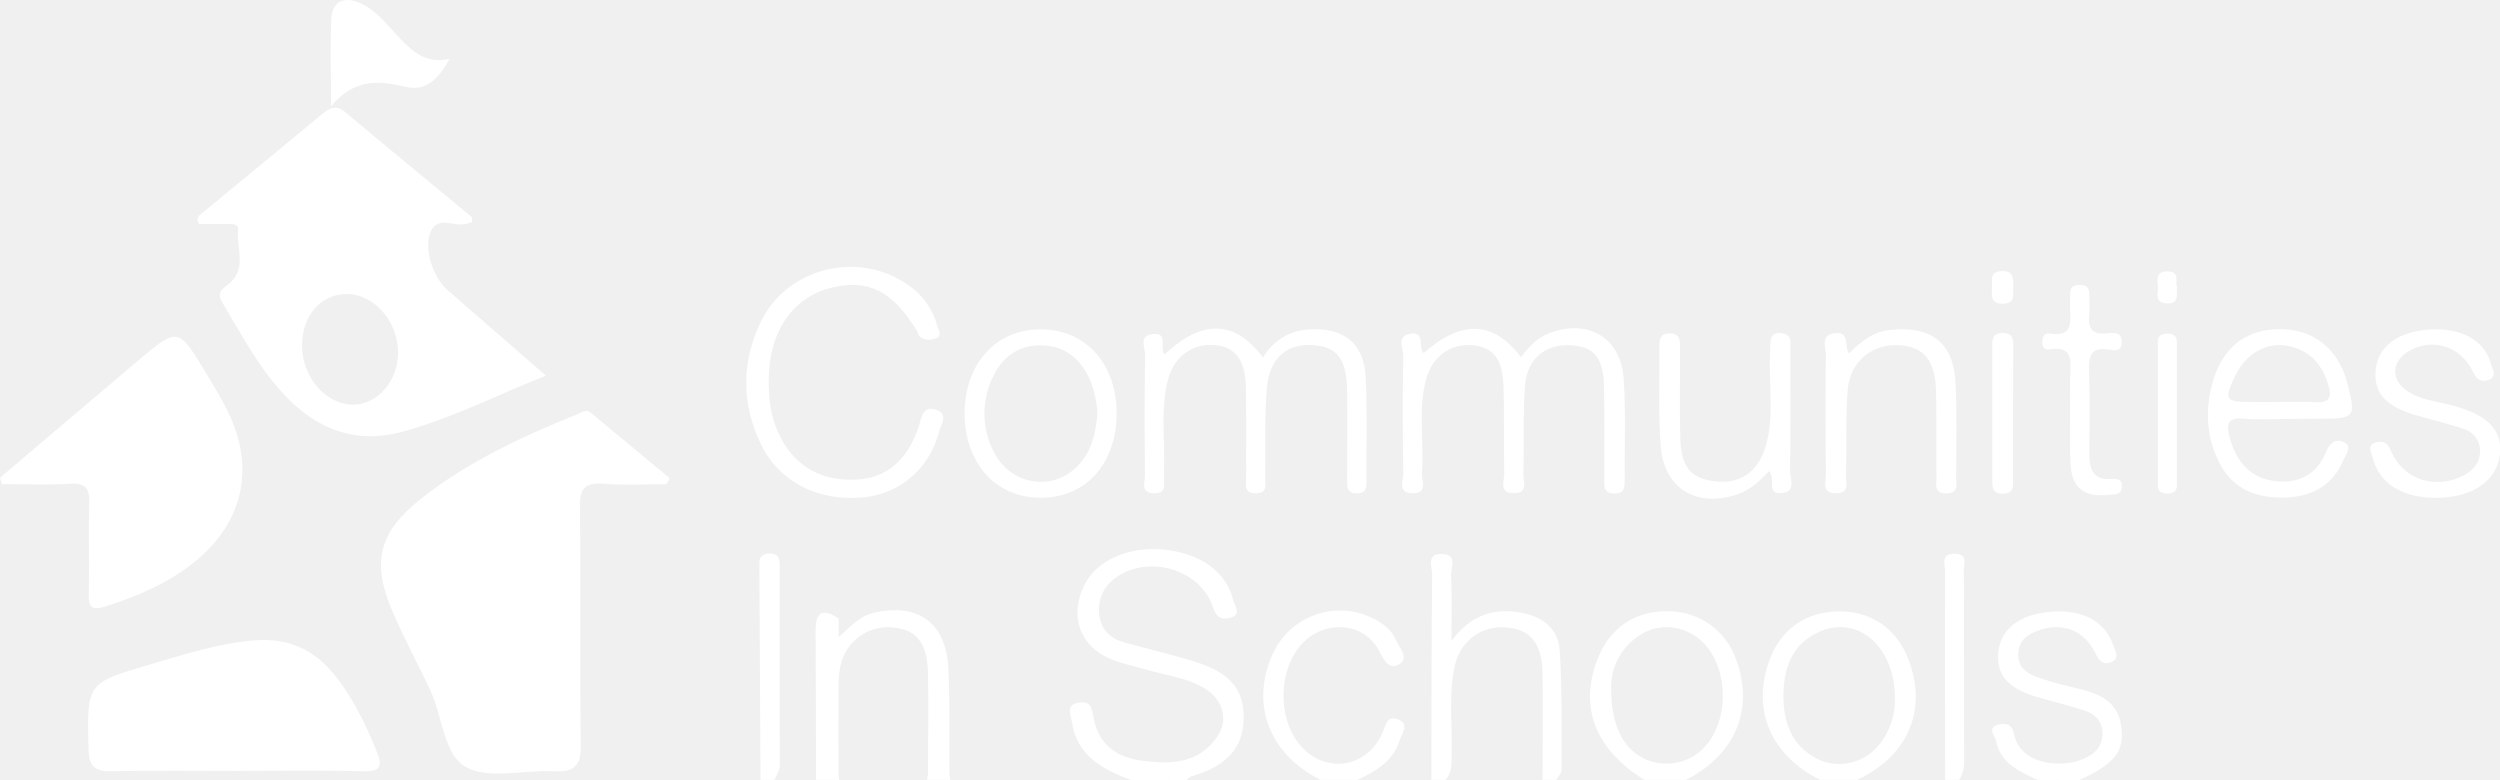
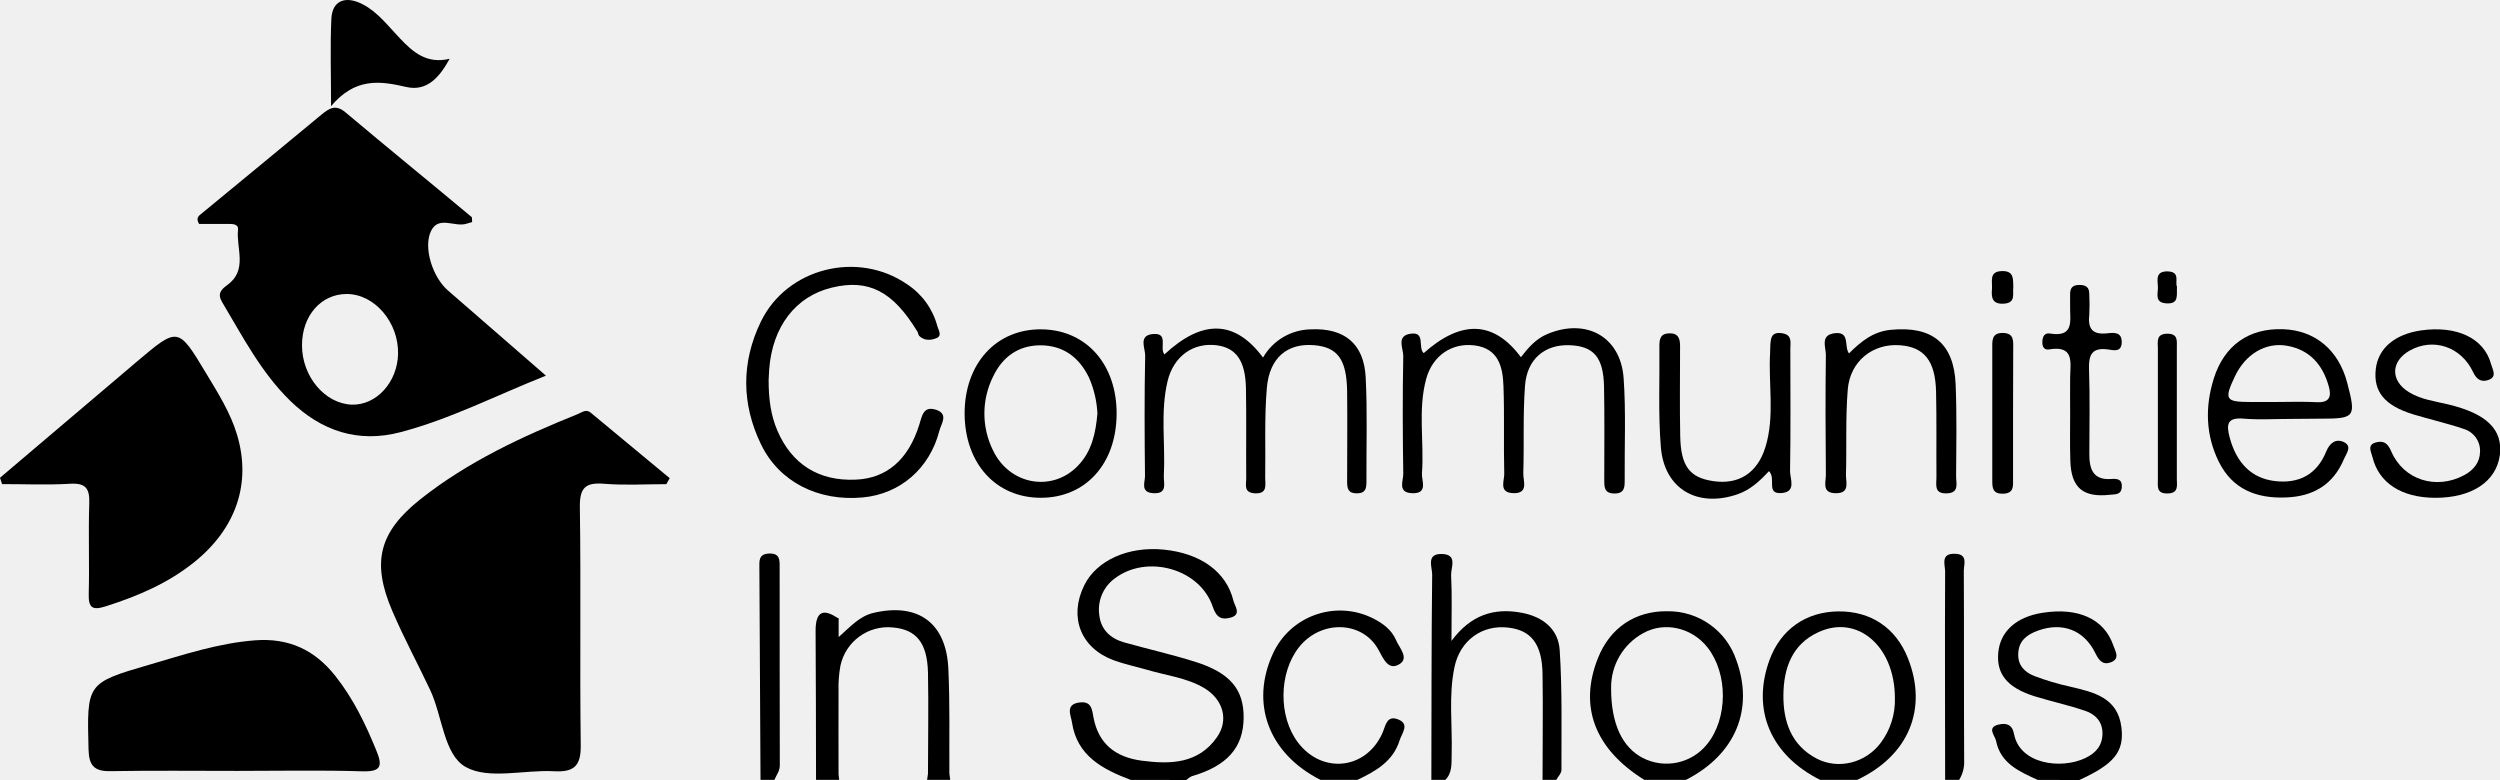
<svg xmlns="http://www.w3.org/2000/svg" version="1.1" id="Layer_1" x="0px" y="0px" viewBox="0 0 789.46 246.28" enable-background="new 0 0 789.46 246.28" xml:space="preserve">
  <g>
-     <path fill="#FFFFFF" d="M357.06,246.28c-8.87-3.36-17-7.59-18.56-18.23c-0.33-2.19-2.2-5.61,2.33-6.21c3.91-0.52,4,2.17,4.53,5   c1.57,7.78,6.56,12.24,15.26,13.38c8.94,1.17,17.8,1,23.68-7.43c3.84-5.49,1.92-12-4.11-15.56c-5.56-3.26-12-3.93-18-5.73   c-3.49-1-7.1-1.75-10.5-3c-10.46-3.85-14.24-13.68-9.29-23.7c3.88-7.86,13.93-12.36,25.09-11.24c11.69,1.17,19.76,7,22,16.11   c0.42,1.72,2.67,4.4-0.9,5.37c-2.75,0.74-4.42,0.14-5.63-3.46c-4-12-20.75-16.64-30.91-8.94c-3.645,2.643-5.537,7.08-4.92,11.54   c0.49,4.6,3.47,7.43,7.8,8.66c7.47,2.11,15.07,3.81,22.48,6.14c11.05,3.47,15.4,8.75,15.31,17.71c-0.09,9.42-5.25,15.2-16.43,18.45   c-0.615,0.3-1.178,0.694-1.67,1.17L357.06,246.28z" />
-     <path fill="#FFFFFF" d="M487.11,246.28c0-11.15,0.17-22.31,0-33.46c-0.15-9.41-3.56-13.79-10.8-14.63c-8.23-1-15.22,4-17,12.43   c-1.92,9.1-0.63,18.37-0.9,27.56c-0.08,2.88,0.27,5.79-2,8.1H452c0.06-21.62,0-43.23,0.26-64.85c0-2.37-2-6.62,3.08-6.49   s2.78,4.32,2.9,6.7c0.32,6.3,0.11,12.62,0.11,20.75c6.14-8.28,13.49-10.52,22.18-8.89c6.76,1.27,11.59,5.2,12,11.84   c0.82,12.58,0.52,25.23,0.55,37.85c0,1-1.07,2.06-1.65,3.09L487.11,246.28z" />
-     <path fill="#FFFFFF" d="M643.47,246.28c-5.79-2.64-11.75-5.2-13.15-12.35c-0.31-1.6-3.1-4.26,0.9-5.15c2.36-0.53,4.22,0,4.78,3   c1.8,9.5,14.73,11.25,22.43,7.64c3.35-1.57,5.49-3.93,5.5-7.84c0-3.71-2.24-6-5.34-7.07c-5.27-1.81-10.76-3-16.08-4.63   c-8.62-2.71-12.09-7-11.5-13.72s5.62-11.32,13.91-12.64c11.3-1.81,19.52,1.91,22.4,10.21c0.65,1.9,2.3,4.3-0.81,5.44   c-2.44,0.89-3.67-0.54-4.84-2.93c-3.61-7.39-10.53-9.87-18.17-7.08c-3.45,1.26-6,3.17-6.17,7.2c-0.2,3.82,2.16,6,5.18,7.15   c3.633,1.369,7.359,2.475,11.15,3.31c7.5,1.77,15.12,3.4,16.26,12.94c0.91,7.67-2.36,11.55-13.3,16.56L643.47,246.28z" />
-     <path fill="#FFFFFF" d="M417,246.28c-16.39-8.28-22.3-24.13-15-39.95c5.399-11.681,19.245-16.774,30.926-11.375   c0.193,0.089,0.384,0.181,0.574,0.275c3.12,1.55,5.92,3.6,7.32,6.84c1,2.44,4.23,5.7,1.17,7.62c-3.46,2.17-5-1.37-6.64-4.4   c-5-9.32-18.22-9.66-25.15-0.91c-6.4,8.09-6.55,21.89-0.31,30.11c7.61,10,21.39,8.58,26.6-2.87c1.07-2.34,1.33-5.92,5.05-4.43   s1.12,4.38,0.44,6.59c-2.06,6.66-7.57,9.75-13.35,12.5H417z" />
-     <path fill="#FFFFFF" d="M240.16,246.28c-0.12-22.32-0.24-44.637-0.36-66.95c0-2.14-0.32-4.42,3.09-4.53s3.31,2,3.31,4.27   c0,20.87,0,41.74,0.05,62.6c0,1.89-1.1,3.09-1.71,4.61L240.16,246.28z" />
-     <path fill="#FFFFFF" d="M614.24,246.28c0-21.9-0.11-43.8,0-65.7c0-2.24-1.56-5.89,3.17-5.71c4.14,0.15,2.72,3.37,2.73,5.42   c0.1,20,0,39.91,0.11,59.86c0.104,2.157-0.45,4.295-1.59,6.13H614.24z" />
-     <path fill="#FFFFFF" d="M264.79,244.44l0.21,1.84h-7.31c0-15.71-0.06-31.41-0.14-47.12c0-6.16,2.47-7.17,7.31-3.75   c-2.92,2-3.5,5-3.53,8.26c-0.087,10.833-0.087,21.663,0,32.49C261.36,239.35,261.81,242.44,264.79,244.44z" />
-     <path fill="#FFFFFF" d="M292.76,246.28c0.1-0.65,0.19-1.3,0.28-1.95c2.006-1.493,4.754-1.493,6.76,0l0.27,1.94L292.76,246.28z" />
-     <path fill="#FFFFFF" d="M210.42,152.89c-6.53,0-13.1,0.41-19.59-0.12c-5.94-0.49-7.82,1.21-7.72,7.44   c0.37,25-0.05,50.09,0.28,75.13c0.09,6.52-2.12,8.55-8.42,8.21c-9.44-0.52-20.63,2.71-27.9-1.34c-6.95-3.88-7.34-16.09-11.25-24.37   s-8.33-16.47-11.95-24.93c-6.59-15.37-4.2-24.87,8.89-35.27c15-11.88,32.17-19.83,49.78-26.92c1.26-0.51,2.54-1.64,4-0.4   c8.307,6.893,16.62,13.787,24.94,20.68L210.42,152.89z" />
-     <path fill="#FFFFFF" d="M0,150.87c14.42-12.247,28.843-24.487,43.27-36.72c13-11,13-10.94,21.85,3.78   c3.75,6.25,7.69,12.43,9.77,19.47c4.52,15.24-0.31,29.48-13.58,40.14c-8.26,6.64-17.82,10.71-27.86,13.91   c-4.31,1.37-5.55,0.53-5.43-4c0.25-9.48-0.15-19,0.17-28.46c0.15-4.62-1-6.52-6-6.23c-7.16,0.43-14.36,0.11-21.54,0.11L0,150.87z" />
-     <path fill="#FFFFFF" d="M75,243.44c-13.39,0-26.79-0.15-40.18,0.08c-5.07,0.09-6.73-1.8-6.86-6.82c-0.53-20.89-0.7-21,19.17-26.79   c10.95-3.19,21.78-6.8,33.31-7.7c10.68-0.83,18.88,2.94,25.45,11.24c5.67,7.15,9.54,15.17,12.95,23.55c2,4.85,1.58,6.75-4.4,6.57   C101.34,243.17,88.19,243.44,75,243.44z" />
-     <path fill="#FFFFFF" d="M449.59,111.51c11.8-10.54,22.11-10.28,30.69,1.29c2.31-3,4.73-5.79,8.28-7.29   c12.27-5.19,23.23,0.74,24.16,13.93c0.75,10.64,0.25,21.38,0.33,32.07c0,2.33,0,4.37-3.3,4.33s-3.15-2.26-3.15-4.49   c0-9.72,0.12-19.45-0.07-29.17c-0.18-9.38-3.27-12.91-10.95-13.17s-13.36,4.29-14,12.72c-0.7,9.19-0.25,18.47-0.55,27.7   c-0.08,2.41,1.86,6.53-3.29,6.29c-4.53-0.2-2.67-3.92-2.72-6.13c-0.24-9.23,0.09-18.48-0.25-27.71c-0.23-6-1.53-11.84-9.16-12.81   c-7.07-0.89-13.24,3.16-15.26,10.64c-2.64,9.78-0.59,19.85-1.32,29.75c-0.17,2.34,2.09,6.53-3.2,6.28c-4.59-0.21-2.67-3.93-2.7-6.1   c-0.19-12.4-0.24-24.8,0-37.2c0.05-2.36-2.36-6.43,2.39-7.07S447.64,109.82,449.59,111.51z" />
-     <path fill="#FFFFFF" d="M367.72,111.91c12-11.16,22.28-10.89,31.12,1c3.109-5.407,8.824-8.789,15.06-8.91   c10.59-0.49,16.82,4.47,17.36,15.15c0.56,10.92,0.18,21.89,0.24,32.84c0,2.12-0.17,3.78-3,3.8s-3.1-1.57-3.1-3.73   c0-9.49,0.11-19,0-28.47c-0.14-10.09-3-14-10.51-14.59c-8.34-0.67-14,3.93-14.83,13.42s-0.37,19-0.53,28.44   c0,2.27,0.82,5.12-3.28,4.92c-3.62-0.19-2.69-2.79-2.71-4.75c-0.08-9.49,0.09-19-0.09-28.47c-0.17-8.67-3.13-12.75-9.27-13.53   c-7.38-0.93-13.59,3.45-15.48,11.34c-2.35,9.84-0.64,19.88-1.18,29.82c-0.12,2.33,1.32,5.84-3.35,5.55   c-4.17-0.26-2.57-3.48-2.6-5.49c-0.14-12.65-0.21-25.3,0.06-37.95c0.05-2.31-2.32-6.49,2.61-6.83S366,110,367.72,111.91z" />
-     <path fill="#FFFFFF" d="M242.72,120c0,6.17,0.71,11.17,2.77,16c4.56,10.6,13.06,16,24.77,15.46c9.71-0.41,16.53-6.23,20-17.24   c0.88-2.76,1.25-6.19,5.39-4.8c4,1.34,1.5,4.53,1,6.57c-3.07,12-12.44,20-24.18,21.09c-14.08,1.32-26.41-4.89-32.15-16.75   c-6.2-12.8-6.24-25.94-0.07-38.72c8.21-17,30.6-22.59,46.18-11.85c4.718,3.078,8.128,7.795,9.57,13.24c0.33,1.26,1.63,3-0.29,3.78   c-1.74,0.72-3.82,0.88-5.43-0.7c-0.31-0.31-0.31-0.92-0.56-1.33C282,92,274.31,88,262.7,90.82c-11.45,2.74-18.81,12.34-19.8,25.84   C242.8,118.11,242.75,119.57,242.72,120z" />
-     <path fill="#FFFFFF" d="M558.61,148.78c-3,3.23-5.94,5.94-10,7.33c-12.57,4.29-23-1.67-24.13-14.78c-0.87-10.62-0.35-21.36-0.47-32   c0-2.11,0.21-3.91,2.92-4.06c3-0.17,3.63,1.55,3.61,4.12c0,9.48-0.15,19,0.05,28.43s3,13,10.36,14.1c8,1.22,14-2.44,16.55-10.77   c3-9.73,0.89-19.8,1.47-29.7c0.1-1.67-0.08-3.48,0.51-5s2.49-1.45,3.88-1.09c2.61,0.67,2,3,2,4.81c0,12.88,0.14,25.76-0.09,38.64   c0,2.39,2.08,6.52-2.67,6.89C557.51,156.09,561,151.13,558.61,148.78z" />
-     <path fill="#FFFFFF" d="M768.89,157.2c-10.51-0.06-17.68-4.66-19.69-12.82c-0.39-1.62-1.85-3.94,1.14-4.69   c2.3-0.57,3.6,0.12,4.76,2.81c3.9,9.12,14.21,12.25,23,7.58c3-1.62,5-4,5.06-7.43c0.133-3.307-2.003-6.281-5.18-7.21   c-5.26-1.8-10.73-3-16.05-4.63c-9-2.8-12.49-7.2-11.7-14.25c0.74-6.59,6-11,14.28-12.22c11.34-1.6,19.91,2.44,22.12,10.61   c0.44,1.63,2,4-0.72,5c-2.2,0.8-3.79,0.09-5-2.56c-3.83-8-12.61-10.79-19.91-6.71c-6.07,3.38-6.22,9.54-0.29,13.16   c3.81,2.34,8.23,2.86,12.45,3.88c12.1,2.92,17.27,7.91,16.25,16C788.28,152.12,780.48,157.26,768.89,157.2z" />
-     <path fill="#FFFFFF" d="M583.88,111.6c3.82-3.8,7.64-6.89,13.13-7.44c13.06-1.31,20,4.17,20.55,17.2   c0.39,9.7,0.21,19.43,0.15,29.14c0,2.16,1.07,5.19-3,5.3s-3.2-2.79-3.21-5.07c-0.07-9,0.08-18-0.12-27   c-0.22-9.81-3.76-14.17-11.48-14.71c-8.49-0.6-15.68,5-16.41,14s-0.31,18-0.56,26.93c-0.06,2.34,1.35,5.81-3.2,5.8   s-3.13-3.5-3.15-5.82c-0.12-12.63-0.16-25.26,0-37.89c0-2.46-1.9-6.33,2.92-6.83S582.25,109.45,583.88,111.6z" />
-     <path fill="#FFFFFF" d="M299.8,244.34c-2.203,0.675-4.557,0.675-6.76,0c0-10.65,0.22-21.3,0-32c-0.24-9.42-3.73-13.56-11.09-14.2   c-7.822-0.788-14.976,4.461-16.57,12.16c-0.475,2.622-0.669,5.287-0.58,7.95c-0.05,8.71,0,17.43,0,26.15   c-4.83,1.39-6.41-0.36-6.3-5.37c0.29-12.9,0.21-25.81,0-38.71c-0.07-4.84,1.23-7.1,6.33-5v5.86c3.79-3.36,6.6-6.61,11-7.64   c13.91-3.28,22.89,3,23.63,17.38C300,222.1,299.72,233.23,299.8,244.34z" />
-     <path fill="#FFFFFF" d="M142,18.56c-3.18,5.8-7.17,10.43-13.74,8.9c-8.34-1.94-16.09-3-23.72,6.07c0-10.91-0.3-19.29,0.1-27.64   c0.27-5.68,4.43-7.42,10-4.48c4.8,2.53,8,6.93,11.72,10.77C130.49,16.55,134.86,20.29,142,18.56z" />
-     <path fill="#FFFFFF" d="M653.72,130.87c0-3.88-0.05-7.76,0-11.65c0.06-4.69,1.43-10.26-6.67-8.88c-1.43,0.25-2.12-0.74-2.11-2.22   c0-1.66,0.58-3.1,2.41-2.8c7.82,1.28,6.27-4.21,6.36-8.57c0-1.21,0-2.42,0-3.64c-0.06-2,0.6-3.12,2.89-3.13   c2.11,0,3.18,0.72,3.16,2.89c0.115,2.178,0.115,4.362,0,6.54c-0.5,4.38,1,6.36,5.64,5.85c2.06-0.23,4.71-0.54,4.61,2.91   c-0.1,3.22-2.73,2.39-4.33,2.18c-5-0.68-6.13,1.58-6,6.17c0.31,9,0.11,18,0.1,26.93c0,4.7,1.19,8.26,7,7.8   c1.88-0.14,3.45,0.12,3.25,2.61s-2.1,2.2-3.74,2.38c-8.53,0.95-12.3-2.25-12.51-10.81C653.62,140.58,653.72,135.72,653.72,130.87z" />
-     <path fill="#FFFFFF" d="M635.69,130.11c0,7.06,0,14.11,0,21.16c0,2.17,0.33,4.47-3,4.63c-3.81,0.17-3.56-2.31-3.56-4.82   c0-13.62,0-27.24,0-40.86c0-2.47-0.34-5.15,3.39-5.08s3.2,2.91,3.22,5.27C635.71,117,635.69,123.54,635.69,130.11z" />
-     <path fill="#FFFFFF" d="M687.41,130.19c0,7,0,14.07,0,21.1c0,2,0.66,4.47-2.92,4.54s-3.07-2.26-3.07-4.39c0-13.82,0-27.64,0-41.46   c0-2-0.65-4.54,2.91-4.6s3.07,2.31,3.08,4.44C687.42,116.61,687.41,123.4,687.41,130.19z" />
-     <path fill="#FFFFFF" d="M635.77,90.77c-0.29,2,0.93,4.92-3.07,5.13c-3.64,0.18-3.89-2-3.67-4.59c0.21-2.4-1.11-5.7,3.33-5.71   C636.1,85.59,635.67,88.27,635.77,90.77z" />
-     <path fill="#FFFFFF" d="M687.45,90.49c-0.14,2.77,0.72,5.52-3.28,5.31s-2.62-3.22-2.74-5.24c-0.12-2.21-0.81-5,3.19-4.85   S686.74,89.12,687.45,90.49z" />
-     <path fill="#FFFFFF" d="M548.29,208.42c-3.135-9.282-11.883-15.496-21.68-15.4c-10.19-0.16-18.18,5.19-22,14.79   c-6.11,15.32-1.01,28.72,14.65,38.47h13.11C547.98,238.35,554,224.02,548.29,208.42z M539.06,235.03   c-4.907,6.091-13.426,7.881-20.37,4.28c-6.3-3.31-9.96-10.57-9.93-22.06c-0.077-7.205,3.826-13.865,10.15-17.32   c6.79-3.78,15.41-1.68,20.28,4.5C545.73,212.73,545.66,226.89,539.06,235.03z" />
-     <path fill="#FFFFFF" d="M602.53,207.95c-3.8-9.68-11.74-14.98-22-14.88c-10.26,0.1-18.21,5.7-21.74,15.32   c-5.74,15.71,0.3,30.04,16,37.89h11.65C602.65,238.69,608.84,223.95,602.53,207.95z M593.9,234.58c-4.69,6.29-13.29,8.55-20.17,5   c-8.05-4.2-10.64-11.66-10.56-20.11s2.72-16,11-19.81c12.2-5.73,24.16,4.21,24.21,20.74   C598.541,225.498,596.961,230.5,593.9,234.58z" />
-     <path fill="#FFFFFF" d="M141.4,91.68c-4.77-4.15-7.86-13.58-5.24-18.83c2.4-4.79,7.44-1.04,11.1-2.19l1.84-0.54   c-0.1-0.73,0.03-1.39-0.17-1.59c-13.29-11.09-26.66-21.97-39.88-33.09c-3.08-2.58-5.08-1.24-7.54,0.76   C88.98,46.62,76.36,56.95,63.79,67.33c-0.87,0.72-2.11,1.38-0.93,3.38c2.79,0,5.9,0,9,0c1.42,0.02,3.5-0.1,3.3,1.83   c-0.62,5.92,3.18,12.78-3.45,17.52c-1.9,1.39-3.16,2.69-1.54,5.39c6.47,10.84,12.26,22.11,21.47,31.11   c9.83,9.57,21.49,13.42,34.76,9.93c15.73-4.12,30.17-11.59,46-17.86C161.54,109.21,151.48,100.44,141.4,91.68z M111.04,127.78   c-8.51-0.35-15.7-8.96-15.67-18.78c0-9.29,6-16.16,14.12-16.16c8.81,0,16.47,9,16.21,19C125.47,120.78,118.79,128.04,111.04,127.78   z" />
-     <path fill="#FFFFFF" d="M708.5,132.2c4.83,0.41,9.72,0.09,14.59,0.09l9.54-0.08c11.12,0,11.45-0.41,8.56-11.41   c-2.71-10.3-10.16-16.5-20.23-16.84c-10.76-0.4-18.59,5.08-21.89,15.6c-2.78,8.91-2.58,17.83,1.61,26.28   c4.29,8.66,11.88,11.61,21.13,11.25c8.56-0.29,14.9-3.95,18.32-12c0.72-1.79,2.83-4.14,0-5.5c-2.44-1.13-4.41,0.18-5.55,3   c-2.95,7.24-8.58,10.24-16.28,9.31c-7.32-0.89-12.04-5.7-14.19-13.7C703.01,134.07,703.22,131.75,708.5,132.2z M705.78,118.79   c3.29-6.92,9.61-10.76,16.32-9.62c7.26,1.24,11.38,6,13.29,12.84c0.87,3.09,0.34,5.17-3.67,5c-4.35-0.24-8.72-0.08-13.1-0.07   c-2.67,0-5.33,0-8,0C702.72,126.94,702.28,126.15,705.78,118.79z" />
-     <path fill="#FFFFFF" d="M329.04,104c-14.43-0.23-24.49,10.82-24.43,26.72c0.11,15.63,9.85,26.44,24,26.47s23.87-10.64,24-26.35   C352.73,115.18,343.13,104.22,329.04,104z M340.27,147.2c-8.14,8.3-21.53,5.9-26.7-5c-3.62-7.317-3.62-15.903,0-23.22   c2.89-6.13,7.87-9.9,14.89-9.94c7.3,0,12.32,3.77,15.44,10.22c1.567,3.587,2.465,7.43,2.65,11.34   C346,136.69,344.81,142.6,340.27,147.2z" />
+     <path d="M357.06,246.28c-8.87-3.36-17-7.59-18.56-18.23c-0.33-2.19-2.2-5.61,2.33-6.21c3.91-0.52,4,2.17,4.53,5   c1.57,7.78,6.56,12.24,15.26,13.38c8.94,1.17,17.8,1,23.68-7.43c3.84-5.49,1.92-12-4.11-15.56c-5.56-3.26-12-3.93-18-5.73   c-3.49-1-7.1-1.75-10.5-3c-10.46-3.85-14.24-13.68-9.29-23.7c3.88-7.86,13.93-12.36,25.09-11.24c11.69,1.17,19.76,7,22,16.11   c0.42,1.72,2.67,4.4-0.9,5.37c-2.75,0.74-4.42,0.14-5.63-3.46c-4-12-20.75-16.64-30.91-8.94c-3.645,2.643-5.537,7.08-4.92,11.54   c0.49,4.6,3.47,7.43,7.8,8.66c7.47,2.11,15.07,3.81,22.48,6.14c11.05,3.47,15.4,8.75,15.31,17.71c-0.09,9.42-5.25,15.2-16.43,18.45   c-0.615,0.3-1.178,0.694-1.67,1.17L357.06,246.28z" />
+     <path d="M487.11,246.28c0-11.15,0.17-22.31,0-33.46c-0.15-9.41-3.56-13.79-10.8-14.63c-8.23-1-15.22,4-17,12.43   c-1.92,9.1-0.63,18.37-0.9,27.56c-0.08,2.88,0.27,5.79-2,8.1H452c0.06-21.62,0-43.23,0.26-64.85c0-2.37-2-6.62,3.08-6.49   s2.78,4.32,2.9,6.7c0.32,6.3,0.11,12.62,0.11,20.75c6.14-8.28,13.49-10.52,22.18-8.89c6.76,1.27,11.59,5.2,12,11.84   c0.82,12.58,0.52,25.23,0.55,37.85c0,1-1.07,2.06-1.65,3.09L487.11,246.28z" />
+     <path d="M643.47,246.28c-5.79-2.64-11.75-5.2-13.15-12.35c-0.31-1.6-3.1-4.26,0.9-5.15c2.36-0.53,4.22,0,4.78,3   c1.8,9.5,14.73,11.25,22.43,7.64c3.35-1.57,5.49-3.93,5.5-7.84c0-3.71-2.24-6-5.34-7.07c-5.27-1.81-10.76-3-16.08-4.63   c-8.62-2.71-12.09-7-11.5-13.72s5.62-11.32,13.91-12.64c11.3-1.81,19.52,1.91,22.4,10.21c0.65,1.9,2.3,4.3-0.81,5.44   c-2.44,0.89-3.67-0.54-4.84-2.93c-3.61-7.39-10.53-9.87-18.17-7.08c-3.45,1.26-6,3.17-6.17,7.2c-0.2,3.82,2.16,6,5.18,7.15   c3.633,1.369,7.359,2.475,11.15,3.31c7.5,1.77,15.12,3.4,16.26,12.94c0.91,7.67-2.36,11.55-13.3,16.56L643.47,246.28z" />
+     <path d="M417,246.28c-16.39-8.28-22.3-24.13-15-39.95c5.399-11.681,19.245-16.774,30.926-11.375   c0.193,0.089,0.384,0.181,0.574,0.275c3.12,1.55,5.92,3.6,7.32,6.84c1,2.44,4.23,5.7,1.17,7.62c-3.46,2.17-5-1.37-6.64-4.4   c-5-9.32-18.22-9.66-25.15-0.91c-6.4,8.09-6.55,21.89-0.31,30.11c7.61,10,21.39,8.58,26.6-2.87c1.07-2.34,1.33-5.92,5.05-4.43   s1.12,4.38,0.44,6.59c-2.06,6.66-7.57,9.75-13.35,12.5H417z" />
+     <path d="M240.16,246.28c-0.12-22.32-0.24-44.637-0.36-66.95c0-2.14-0.32-4.42,3.09-4.53s3.31,2,3.31,4.27   c0,20.87,0,41.74,0.05,62.6c0,1.89-1.1,3.09-1.71,4.61L240.16,246.28z" />
+     <path d="M614.24,246.28c0-21.9-0.11-43.8,0-65.7c0-2.24-1.56-5.89,3.17-5.71c4.14,0.15,2.72,3.37,2.73,5.42   c0.1,20,0,39.91,0.11,59.86c0.104,2.157-0.45,4.295-1.59,6.13H614.24z" />
+     <path d="M264.79,244.44l0.21,1.84h-7.31c0-15.71-0.06-31.41-0.14-47.12c0-6.16,2.47-7.17,7.31-3.75c-2.92,2-3.5,5-3.53,8.26   c-0.087,10.833-0.087,21.663,0,32.49C261.36,239.35,261.81,242.44,264.79,244.44z" />
+     <path d="M292.76,246.28c0.1-0.65,0.19-1.3,0.28-1.95c2.006-1.493,4.754-1.493,6.76,0l0.27,1.94L292.76,246.28z" />
+     <path d="M210.42,152.89c-6.53,0-13.1,0.41-19.59-0.12c-5.94-0.49-7.82,1.21-7.72,7.44c0.37,25-0.05,50.09,0.28,75.13   c0.09,6.52-2.12,8.55-8.42,8.21c-9.44-0.52-20.63,2.71-27.9-1.34c-6.95-3.88-7.34-16.09-11.25-24.37s-8.33-16.47-11.95-24.93   c-6.59-15.37-4.2-24.87,8.89-35.27c15-11.88,32.17-19.83,49.78-26.92c1.26-0.51,2.54-1.64,4-0.4   c8.307,6.893,16.62,13.787,24.94,20.68L210.42,152.89z" />
+     <path d="M0,150.87c14.42-12.247,28.843-24.487,43.27-36.72c13-11,13-10.94,21.85,3.78c3.75,6.25,7.69,12.43,9.77,19.47   c4.52,15.24-0.31,29.48-13.58,40.14c-8.26,6.64-17.82,10.71-27.86,13.91c-4.31,1.37-5.55,0.53-5.43-4c0.25-9.48-0.15-19,0.17-28.46   c0.15-4.62-1-6.52-6-6.23c-7.16,0.43-14.36,0.11-21.54,0.11L0,150.87z" />
+     <path d="M75,243.44c-13.39,0-26.79-0.15-40.18,0.08c-5.07,0.09-6.73-1.8-6.86-6.82c-0.53-20.89-0.7-21,19.17-26.79   c10.95-3.19,21.78-6.8,33.31-7.7c10.68-0.83,18.88,2.94,25.45,11.24c5.67,7.15,9.54,15.17,12.95,23.55c2,4.85,1.58,6.75-4.4,6.57   C101.34,243.17,88.19,243.44,75,243.44z" />
+     <path d="M449.59,111.51c11.8-10.54,22.11-10.28,30.69,1.29c2.31-3,4.73-5.79,8.28-7.29c12.27-5.19,23.23,0.74,24.16,13.93   c0.75,10.64,0.25,21.38,0.33,32.07c0,2.33,0,4.37-3.3,4.33s-3.15-2.26-3.15-4.49c0-9.72,0.12-19.45-0.07-29.17   c-0.18-9.38-3.27-12.91-10.95-13.17s-13.36,4.29-14,12.72c-0.7,9.19-0.25,18.47-0.55,27.7c-0.08,2.41,1.86,6.53-3.29,6.29   c-4.53-0.2-2.67-3.92-2.72-6.13c-0.24-9.23,0.09-18.48-0.25-27.71c-0.23-6-1.53-11.84-9.16-12.81   c-7.07-0.89-13.24,3.16-15.26,10.64c-2.64,9.78-0.59,19.85-1.32,29.75c-0.17,2.34,2.09,6.53-3.2,6.28c-4.59-0.21-2.67-3.93-2.7-6.1   c-0.19-12.4-0.24-24.8,0-37.2c0.05-2.36-2.36-6.43,2.39-7.07S447.64,109.82,449.59,111.51z" />
+     <path d="M367.72,111.91c12-11.16,22.28-10.89,31.12,1c3.109-5.407,8.824-8.789,15.06-8.91c10.59-0.49,16.82,4.47,17.36,15.15   c0.56,10.92,0.18,21.89,0.24,32.84c0,2.12-0.17,3.78-3,3.8s-3.1-1.57-3.1-3.73c0-9.49,0.11-19,0-28.47   c-0.14-10.09-3-14-10.51-14.59c-8.34-0.67-14,3.93-14.83,13.42s-0.37,19-0.53,28.44c0,2.27,0.82,5.12-3.28,4.92   c-3.62-0.19-2.69-2.79-2.71-4.75c-0.08-9.49,0.09-19-0.09-28.47c-0.17-8.67-3.13-12.75-9.27-13.53   c-7.38-0.93-13.59,3.45-15.48,11.34c-2.35,9.84-0.64,19.88-1.18,29.82c-0.12,2.33,1.32,5.84-3.35,5.55   c-4.17-0.26-2.57-3.48-2.6-5.49c-0.14-12.65-0.21-25.3,0.06-37.95c0.05-2.31-2.32-6.49,2.61-6.83S366,110,367.72,111.91z" />
+     <path d="M242.72,120c0,6.17,0.71,11.17,2.77,16c4.56,10.6,13.06,16,24.77,15.46c9.71-0.41,16.53-6.23,20-17.24   c0.88-2.76,1.25-6.19,5.39-4.8c4,1.34,1.5,4.53,1,6.57c-3.07,12-12.44,20-24.18,21.09c-14.08,1.32-26.41-4.89-32.15-16.75   c-6.2-12.8-6.24-25.94-0.07-38.72c8.21-17,30.6-22.59,46.18-11.85c4.718,3.078,8.128,7.795,9.57,13.24c0.33,1.26,1.63,3-0.29,3.78   c-1.74,0.72-3.82,0.88-5.43-0.7c-0.31-0.31-0.31-0.92-0.56-1.33C282,92,274.31,88,262.7,90.82c-11.45,2.74-18.81,12.34-19.8,25.84   C242.8,118.11,242.75,119.57,242.72,120z" />
+     <path d="M558.61,148.78c-3,3.23-5.94,5.94-10,7.33c-12.57,4.29-23-1.67-24.13-14.78c-0.87-10.62-0.35-21.36-0.47-32   c0-2.11,0.21-3.91,2.92-4.06c3-0.17,3.63,1.55,3.61,4.12c0,9.48-0.15,19,0.05,28.43s3,13,10.36,14.1c8,1.22,14-2.44,16.55-10.77   c3-9.73,0.89-19.8,1.47-29.7c0.1-1.67-0.08-3.48,0.51-5s2.49-1.45,3.88-1.09c2.61,0.67,2,3,2,4.81c0,12.88,0.14,25.76-0.09,38.64   c0,2.39,2.08,6.52-2.67,6.89C557.51,156.09,561,151.13,558.61,148.78z" />
+     <path d="M768.89,157.2c-10.51-0.06-17.68-4.66-19.69-12.82c-0.39-1.62-1.85-3.94,1.14-4.69c2.3-0.57,3.6,0.12,4.76,2.81   c3.9,9.12,14.21,12.25,23,7.58c3-1.62,5-4,5.06-7.43c0.133-3.307-2.003-6.281-5.18-7.21c-5.26-1.8-10.73-3-16.05-4.63   c-9-2.8-12.49-7.2-11.7-14.25c0.74-6.59,6-11,14.28-12.22c11.34-1.6,19.91,2.44,22.12,10.61c0.44,1.63,2,4-0.72,5   c-2.2,0.8-3.79,0.09-5-2.56c-3.83-8-12.61-10.79-19.91-6.71c-6.07,3.38-6.22,9.54-0.29,13.16c3.81,2.34,8.23,2.86,12.45,3.88   c12.1,2.92,17.27,7.91,16.25,16C788.28,152.12,780.48,157.26,768.89,157.2z" />
+     <path d="M583.88,111.6c3.82-3.8,7.64-6.89,13.13-7.44c13.06-1.31,20,4.17,20.55,17.2c0.39,9.7,0.21,19.43,0.15,29.14   c0,2.16,1.07,5.19-3,5.3s-3.2-2.79-3.21-5.07c-0.07-9,0.08-18-0.12-27c-0.22-9.81-3.76-14.17-11.48-14.71   c-8.49-0.6-15.68,5-16.41,14s-0.31,18-0.56,26.93c-0.06,2.34,1.35,5.81-3.2,5.8s-3.13-3.5-3.15-5.82   c-0.12-12.63-0.16-25.26,0-37.89c0-2.46-1.9-6.33,2.92-6.83S582.25,109.45,583.88,111.6z" />
+     <path d="M299.8,244.34c-2.203,0.675-4.557,0.675-6.76,0c0-10.65,0.22-21.3,0-32c-0.24-9.42-3.73-13.56-11.09-14.2   c-7.822-0.788-14.976,4.461-16.57,12.16c-0.475,2.622-0.669,5.287-0.58,7.95c-0.05,8.71,0,17.43,0,26.15   c-4.83,1.39-6.41-0.36-6.3-5.37c0.29-12.9,0.21-25.81,0-38.71c-0.07-4.84,1.23-7.1,6.33-5v5.86c3.79-3.36,6.6-6.61,11-7.64   c13.91-3.28,22.89,3,23.63,17.38C300,222.1,299.72,233.23,299.8,244.34z" />
+     <path d="M142,18.56c-3.18,5.8-7.17,10.43-13.74,8.9c-8.34-1.94-16.09-3-23.72,6.07c0-10.91-0.3-19.29,0.1-27.64   c0.27-5.68,4.43-7.42,10-4.48c4.8,2.53,8,6.93,11.72,10.77C130.49,16.55,134.86,20.29,142,18.56z" />
+     <path d="M653.72,130.87c0-3.88-0.05-7.76,0-11.65c0.06-4.69,1.43-10.26-6.67-8.88c-1.43,0.25-2.12-0.74-2.11-2.22   c0-1.66,0.58-3.1,2.41-2.8c7.82,1.28,6.27-4.21,6.36-8.57c0-1.21,0-2.42,0-3.64c-0.06-2,0.6-3.12,2.89-3.13   c2.11,0,3.18,0.72,3.16,2.89c0.115,2.178,0.115,4.362,0,6.54c-0.5,4.38,1,6.36,5.64,5.85c2.06-0.23,4.71-0.54,4.61,2.91   c-0.1,3.22-2.73,2.39-4.33,2.18c-5-0.68-6.13,1.58-6,6.17c0.31,9,0.11,18,0.1,26.93c0,4.7,1.19,8.26,7,7.8   c1.88-0.14,3.45,0.12,3.25,2.61s-2.1,2.2-3.74,2.38c-8.53,0.95-12.3-2.25-12.51-10.81C653.62,140.58,653.72,135.72,653.72,130.87z" />
+     <path d="M635.69,130.11c0,7.06,0,14.11,0,21.16c0,2.17,0.33,4.47-3,4.63c-3.81,0.17-3.56-2.31-3.56-4.82c0-13.62,0-27.24,0-40.86   c0-2.47-0.34-5.15,3.39-5.08s3.2,2.91,3.22,5.27C635.71,117,635.69,123.54,635.69,130.11z" />
+     <path d="M687.41,130.19c0,7,0,14.07,0,21.1c0,2,0.66,4.47-2.92,4.54s-3.07-2.26-3.07-4.39c0-13.82,0-27.64,0-41.46   c0-2-0.65-4.54,2.91-4.6s3.07,2.31,3.08,4.44C687.42,116.61,687.41,123.4,687.41,130.19z" />
+     <path d="M635.77,90.77c-0.29,2,0.93,4.92-3.07,5.13c-3.64,0.18-3.89-2-3.67-4.59c0.21-2.4-1.11-5.7,3.33-5.71   C636.1,85.59,635.67,88.27,635.77,90.77z" />
+     <path d="M687.45,90.49c-0.14,2.77,0.72,5.52-3.28,5.31s-2.62-3.22-2.74-5.24c-0.12-2.21-0.81-5,3.19-4.85   S686.74,89.12,687.45,90.49z" />
+     <path d="M548.29,208.42c-3.135-9.282-11.883-15.496-21.68-15.4c-10.19-0.16-18.18,5.19-22,14.79   c-6.11,15.32-1.01,28.72,14.65,38.47h13.11C547.98,238.35,554,224.02,548.29,208.42z M539.06,235.03   c-4.907,6.091-13.426,7.881-20.37,4.28c-6.3-3.31-9.96-10.57-9.93-22.06c-0.077-7.205,3.826-13.865,10.15-17.32   c6.79-3.78,15.41-1.68,20.28,4.5C545.73,212.73,545.66,226.89,539.06,235.03z" />
+     <path d="M602.53,207.95c-3.8-9.68-11.74-14.98-22-14.88c-10.26,0.1-18.21,5.7-21.74,15.32c-5.74,15.71,0.3,30.04,16,37.89h11.65   C602.65,238.69,608.84,223.95,602.53,207.95z M593.9,234.58c-4.69,6.29-13.29,8.55-20.17,5c-8.05-4.2-10.64-11.66-10.56-20.11   s2.72-16,11-19.81c12.2-5.73,24.16,4.21,24.21,20.74C598.541,225.498,596.961,230.5,593.9,234.58z" />
+     <path d="M141.4,91.68c-4.77-4.15-7.86-13.58-5.24-18.83c2.4-4.79,7.44-1.04,11.1-2.19l1.84-0.54c-0.1-0.73,0.03-1.39-0.17-1.59   c-13.29-11.09-26.66-21.97-39.88-33.09c-3.08-2.58-5.08-1.24-7.54,0.76C88.98,46.62,76.36,56.95,63.79,67.33   c-0.87,0.72-2.11,1.38-0.93,3.38c2.79,0,5.9,0,9,0c1.42,0.02,3.5-0.1,3.3,1.83c-0.62,5.92,3.18,12.78-3.45,17.52   c-1.9,1.39-3.16,2.69-1.54,5.39c6.47,10.84,12.26,22.11,21.47,31.11c9.83,9.57,21.49,13.42,34.76,9.93   c15.73-4.12,30.17-11.59,46-17.86C161.54,109.21,151.48,100.44,141.4,91.68z M111.04,127.78c-8.51-0.35-15.7-8.96-15.67-18.78   c0-9.29,6-16.16,14.12-16.16c8.81,0,16.47,9,16.21,19C125.47,120.78,118.79,128.04,111.04,127.78z" />
+     <path d="M708.5,132.2c4.83,0.41,9.72,0.09,14.59,0.09l9.54-0.08c11.12,0,11.45-0.41,8.56-11.41c-2.71-10.3-10.16-16.5-20.23-16.84   c-10.76-0.4-18.59,5.08-21.89,15.6c-2.78,8.91-2.58,17.83,1.61,26.28c4.29,8.66,11.88,11.61,21.13,11.25   c8.56-0.29,14.9-3.95,18.32-12c0.72-1.79,2.83-4.14,0-5.5c-2.44-1.13-4.41,0.18-5.55,3c-2.95,7.24-8.58,10.24-16.28,9.31   c-7.32-0.89-12.04-5.7-14.19-13.7C703.01,134.07,703.22,131.75,708.5,132.2z M705.78,118.79c3.29-6.92,9.61-10.76,16.32-9.62   c7.26,1.24,11.38,6,13.29,12.84c0.87,3.09,0.34,5.17-3.67,5c-4.35-0.24-8.72-0.08-13.1-0.07c-2.67,0-5.33,0-8,0   C702.72,126.94,702.28,126.15,705.78,118.79z" />
+     <path d="M329.04,104c-14.43-0.23-24.49,10.82-24.43,26.72c0.11,15.63,9.85,26.44,24,26.47s23.87-10.64,24-26.35   C352.73,115.18,343.13,104.22,329.04,104z M340.27,147.2c-8.14,8.3-21.53,5.9-26.7-5c-3.62-7.317-3.62-15.903,0-23.22   c2.89-6.13,7.87-9.9,14.89-9.94c7.3,0,12.32,3.77,15.44,10.22c1.567,3.587,2.465,7.43,2.65,11.34   C346,136.69,344.81,142.6,340.27,147.2z" />
  </g>
</svg>
